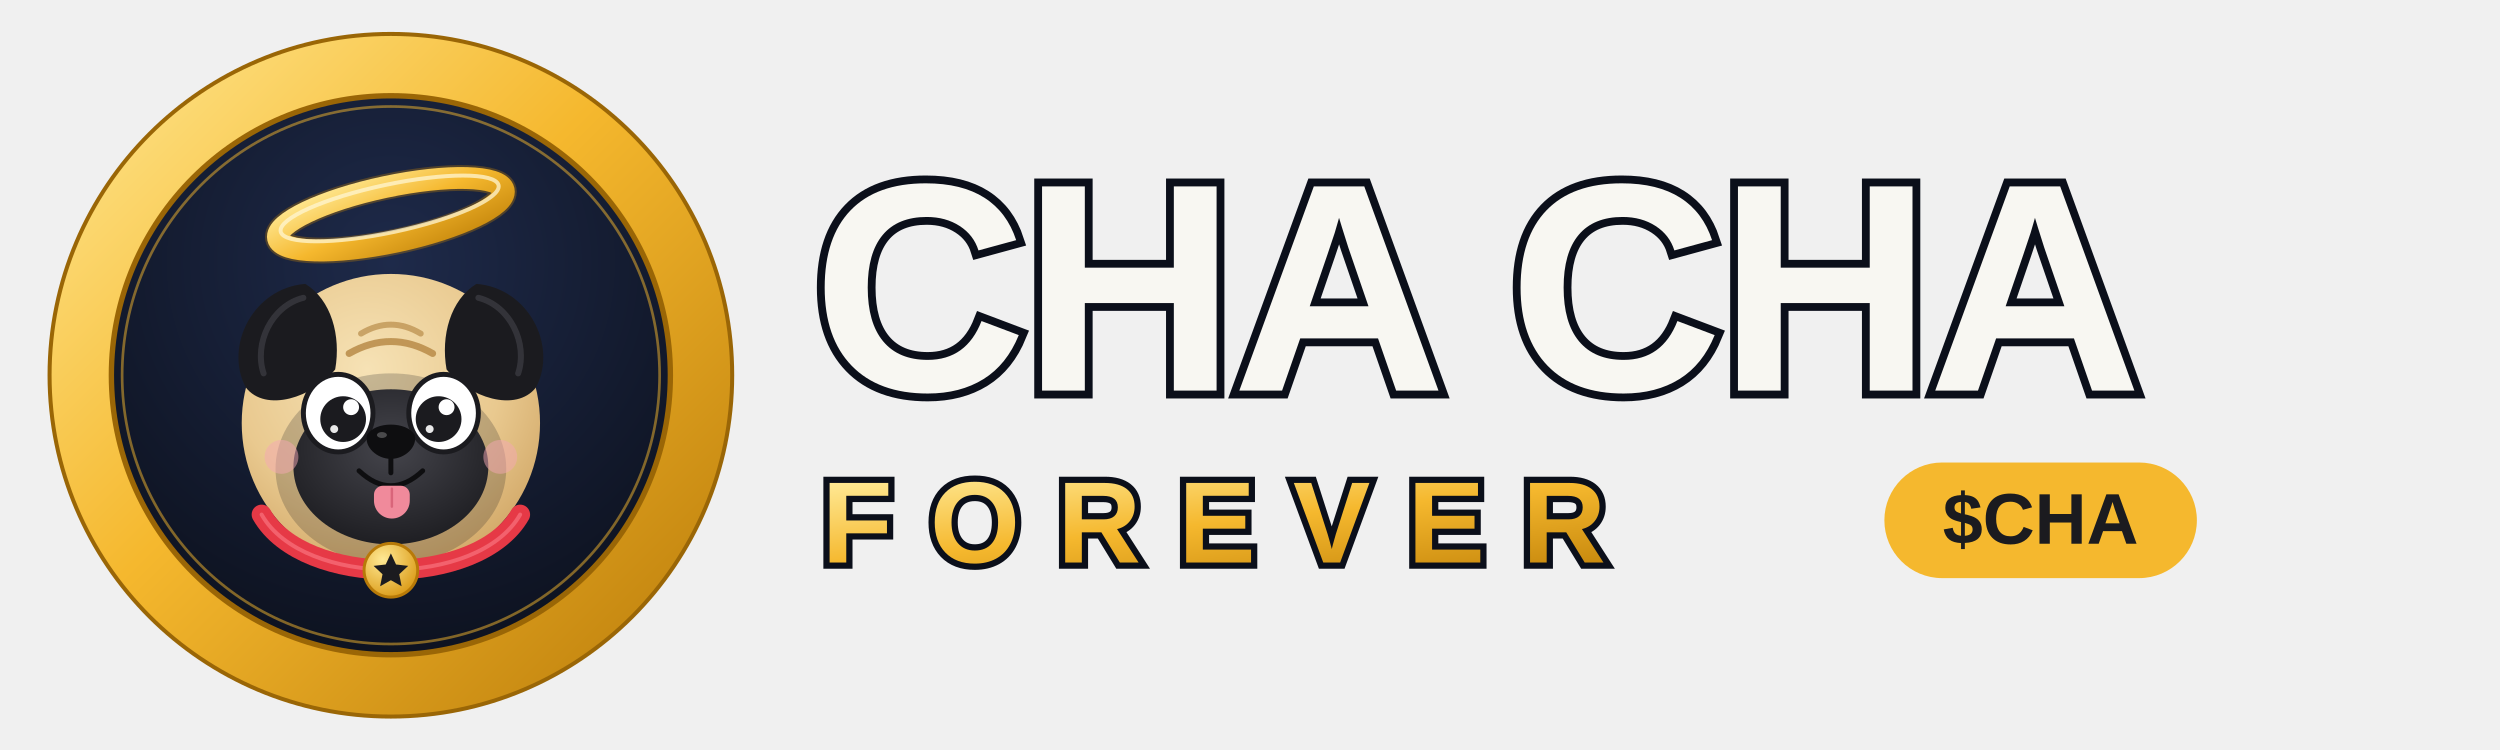
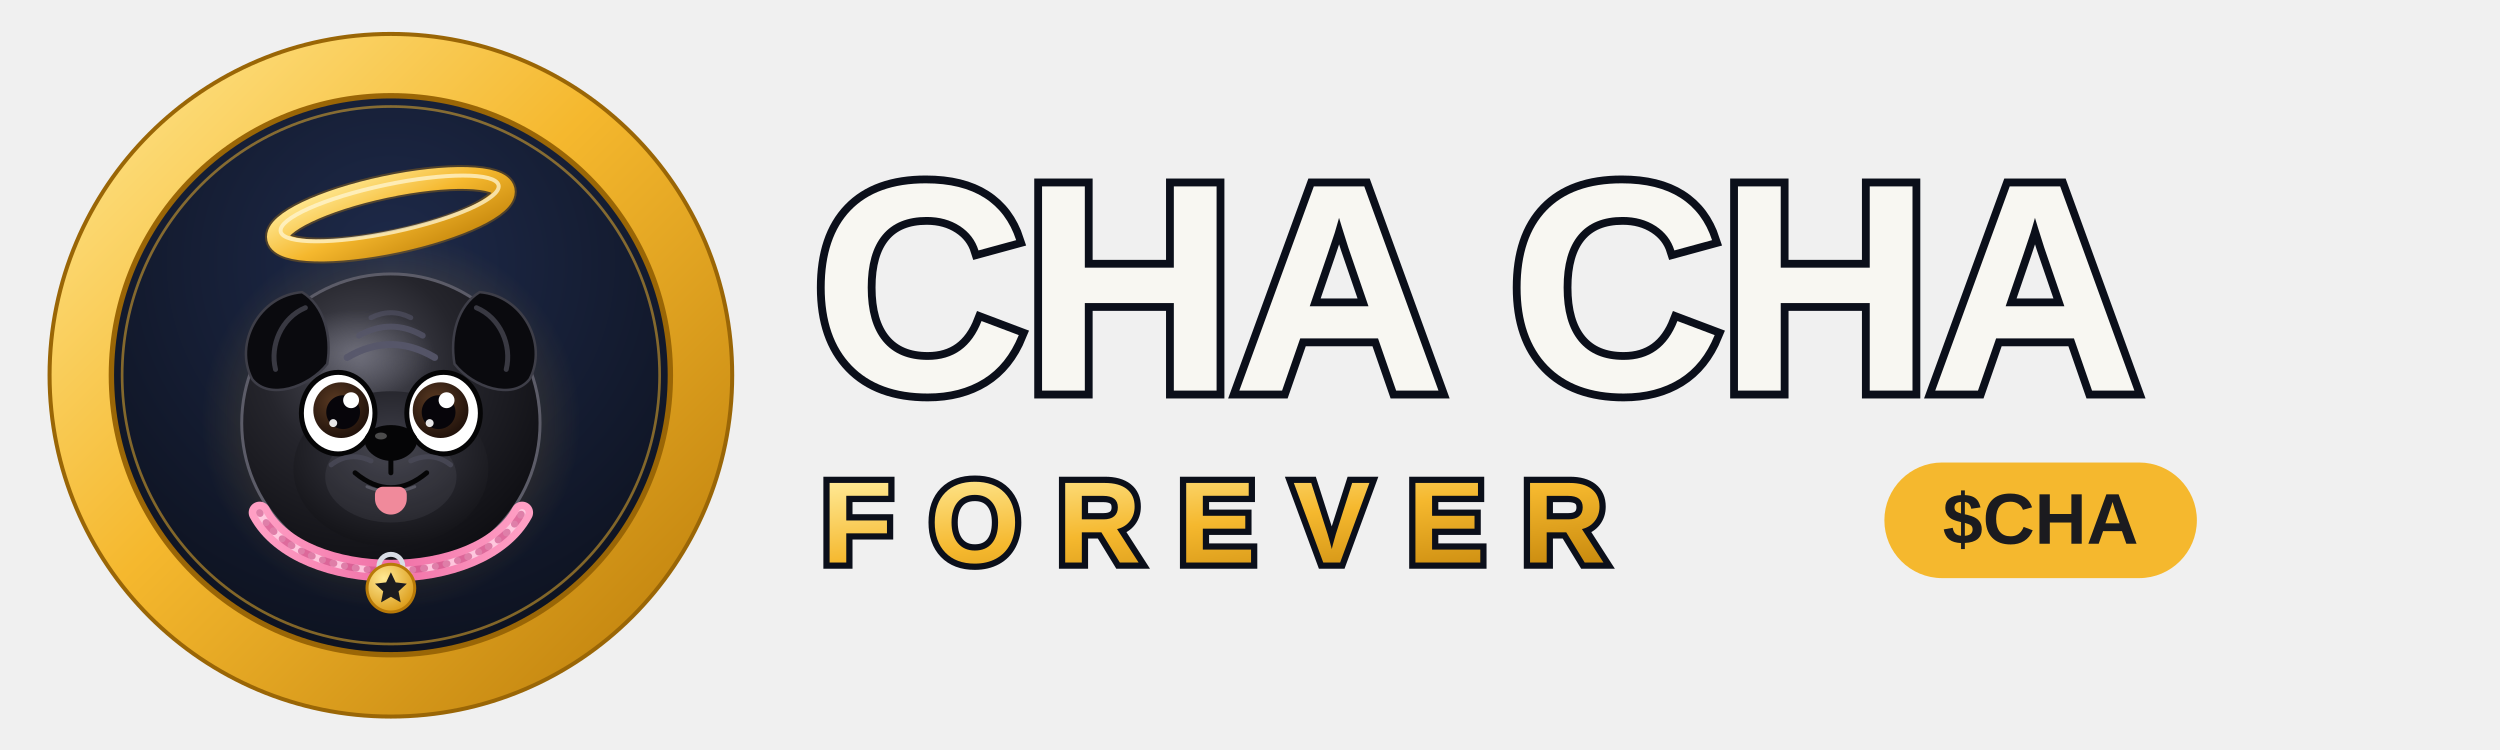
<svg xmlns="http://www.w3.org/2000/svg" viewBox="0 0 1600 480" width="1600" height="480" role="img" aria-label="Cha Cha Forever lockup">
  <defs>
-     <radialGradient id="fur" cx="42%" cy="32%" r="75%">
-       <stop offset="0" stop-color="#F6E2B5" />
-       <stop offset="0.6" stop-color="#E9C98F" />
-       <stop offset="1" stop-color="#CFA463" />
+     <radialGradient id="furB" cx="40%" cy="30%" r="78%">
+       <stop offset="0" stop-color="#4E4E58" />
+       <stop offset="0.42" stop-color="#25252C" />
+       <stop offset="1" stop-color="#0B0B0F" />
+     </radialGradient>
+     <radialGradient id="sheen" cx="50%" cy="50%" r="50%">
+       <stop offset="0" stop-color="#8A8A98" stop-opacity="0.55" />
+       <stop offset="1" stop-color="#8A8A98" stop-opacity="0" />
+     </radialGradient>
+     <radialGradient id="muzzleB" cx="50%" cy="35%" r="70%">
+       <stop offset="0" stop-color="#3E3E48" />
+       <stop offset="1" stop-color="#101014" />
    </radialGradient>
    <linearGradient id="halo" x1="0" y1="0" x2="1" y2="1">
      <stop offset="0" stop-color="#FFE994" />
      <stop offset="0.5" stop-color="#F5B82E" />
      <stop offset="1" stop-color="#C98A0E" />
    </linearGradient>
-     <radialGradient id="mask" cx="50%" cy="38%" r="68%">
-       <stop offset="0" stop-color="#45454C" />
-       <stop offset="1" stop-color="#1B1B1F" />
-     </radialGradient>
+     <linearGradient id="collarPink" x1="0" y1="0" x2="1" y2="0">
+       <stop offset="0" stop-color="#FF9FC4" />
+       <stop offset="0.5" stop-color="#F06FA6" />
+       <stop offset="1" stop-color="#FF9FC4" />
+     </linearGradient>
    <radialGradient id="tag" cx="35%" cy="30%" r="80%">
      <stop offset="0" stop-color="#FFE994" />
      <stop offset="1" stop-color="#D9960F" />
+     </radialGradient>
+     <radialGradient id="iris" cx="40%" cy="35%" r="70%">
+       <stop offset="0" stop-color="#5A3A22" />
+       <stop offset="1" stop-color="#1E100A" />
    </radialGradient>
    <linearGradient id="rim" x1="0" y1="0" x2="1" y2="1">
      <stop offset="0" stop-color="#FFE994" />
      <stop offset="0.45" stop-color="#F5B82E" />
      <stop offset="1" stop-color="#B87A08" />
    </linearGradient>
    <radialGradient id="face" cx="50%" cy="30%" r="80%">
      <stop offset="0" stop-color="#1E2A4A" />
      <stop offset="1" stop-color="#0B0F1A" />
    </radialGradient>
    <radialGradient id="night" cx="50%" cy="0%" r="90%">
      <stop offset="0" stop-color="#1E2A4A" />
      <stop offset="1" stop-color="#0B0F1A" />
    </radialGradient>
+     <radialGradient id="sky" cx="50%" cy="20%" r="85%">
+       <stop offset="0" stop-color="#DDF1FF" />
+       <stop offset="0.6" stop-color="#9ED3FF" />
+       <stop offset="1" stop-color="#5FA9E8" />
+     </radialGradient>
+     <radialGradient id="glow" cx="50%" cy="50%" r="50%">
+       <stop offset="0" stop-color="#F5B82E" stop-opacity="0.55" />
+       <stop offset="0.55" stop-color="#F5B82E" stop-opacity="0.18" />
+       <stop offset="1" stop-color="#F5B82E" stop-opacity="0" />
+     </radialGradient>
+     <path id="rimPath" d="M256,256 m-230,0 a230,230 0 1,1 460,0 a230,230 0 1,1 -460,0" />
  </defs>
  <g transform="translate(30 20) scale(0.86)">
    <circle cx="256" cy="256" r="254" fill="url(#rim)" />
    <circle cx="256" cy="256" r="254" fill="none" stroke="#9A6606" stroke-width="3" />
    <circle cx="256" cy="256" r="208" fill="url(#face)" stroke="#9A6606" stroke-width="4" />
    <circle cx="256" cy="256" r="200" fill="none" stroke="#F5B82E" stroke-width="2" opacity="0.5" />
-     <g transform="translate(256 262) scale(0.74) translate(-256 -262)">
+     <g transform="translate(66.56 68.12) scale(0.74)">
+       <circle cx="256" cy="300" r="190" fill="url(#glow)" />
      <g transform="rotate(-12 256 92)">
        <ellipse cx="256" cy="92" rx="116" ry="28" fill="none" stroke="#B87A08" stroke-width="26" opacity="0.35" />
        <ellipse cx="256" cy="92" rx="116" ry="28" fill="none" stroke="url(#halo)" stroke-width="22" />
        <ellipse cx="256" cy="86" rx="112" ry="24" fill="none" stroke="#FFF6D1" stroke-width="4" opacity="0.75" />
      </g>
-       <circle cx="256" cy="302" r="150" fill="url(#fur)" />
-       <ellipse cx="256" cy="348" rx="116" ry="96" fill="#1B1B1F" opacity="0.22" />
-       <ellipse cx="256" cy="346" rx="98" ry="78" fill="url(#mask)" />
-       <path d="M170 162 C 118 166, 88 224, 110 266 C 130 292, 178 276, 200 248 C 206 214, 196 178, 170 162 Z" fill="#1B1B1F" />
-       <path d="M342 162 C 394 166, 424 224, 402 266 C 382 292, 334 276, 312 248 C 306 214, 316 178, 342 162 Z" fill="#1B1B1F" />
-       <path d="M168 176 C 136 184, 118 222, 128 252" fill="none" stroke="#3A3A40" stroke-width="6" stroke-linecap="round" opacity="0.8" />
-       <path d="M344 176 C 376 184, 394 222, 384 252" fill="none" stroke="#3A3A40" stroke-width="6" stroke-linecap="round" opacity="0.8" />
-       <path d="M214 232 q 42 -24 84 0" fill="none" stroke="#B88B48" stroke-width="7" stroke-linecap="round" opacity="0.85" />
-       <path d="M226 212 q 30 -18 60 0" fill="none" stroke="#B88B48" stroke-width="6" stroke-linecap="round" opacity="0.7" />
+       <circle cx="256" cy="302" r="150" fill="url(#furB)" stroke="#5C5C68" stroke-width="3" />
+       <ellipse cx="222" cy="232" rx="78" ry="44" fill="url(#sheen)" />
+       <ellipse cx="256" cy="348" rx="98" ry="78" fill="url(#muzzleB)" />
+       <ellipse cx="256" cy="356" rx="66" ry="46" fill="#6A6A78" opacity="0.16" />
+       <g transform="translate(150 214) scale(0.84) translate(-150 -214)">
+         <path d="M170 162 C 118 166, 88 224, 110 266 C 130 292, 178 276, 200 248 C 206 214, 196 178, 170 162 Z" fill="#0A0A0E" stroke="#3E3E48" stroke-width="3" />
+       </g>
+       <g transform="translate(362 214) scale(0.84) translate(-362 -214)">
+         <path d="M342 162 C 394 166, 424 224, 402 266 C 382 292, 334 276, 312 248 C 306 214, 316 178, 342 162 Z" fill="#0A0A0E" stroke="#3E3E48" stroke-width="3" />
+       </g>
+       <path d="M170 186 C 146 196, 134 224, 140 248" fill="none" stroke="#3E3E48" stroke-width="5" stroke-linecap="round" opacity="0.9" />
+       <path d="M342 186 C 366 196, 378 224, 372 248" fill="none" stroke="#3E3E48" stroke-width="5" stroke-linecap="round" opacity="0.9" />
+       <path d="M212 236 q 44 -26 88 0" fill="none" stroke="#56566A" stroke-width="7" stroke-linecap="round" opacity="0.9" />
+       <path d="M224 214 q 32 -18 64 0" fill="none" stroke="#56566A" stroke-width="6" stroke-linecap="round" opacity="0.75" />
+       <path d="M236 196 q 20 -10 40 0" fill="none" stroke="#56566A" stroke-width="5" stroke-linecap="round" opacity="0.55" />
      <g>
-         <ellipse cx="203" cy="292" rx="35" ry="39" fill="#FFFFFF" stroke="#1B1B1F" stroke-width="5" />
-         <circle cx="208" cy="298" r="23" fill="#1B1B1F" />
-         <circle cx="216" cy="286" r="8" fill="#FFFFFF" />
-         <circle cx="199" cy="308" r="4" fill="#FFFFFF" opacity="0.9" />
+         <ellipse cx="203" cy="292" rx="37" ry="41" fill="#FFFFFF" stroke="#050506" stroke-width="5" />
+         <circle cx="206" cy="289" r="28" fill="url(#iris)" />
+         <circle cx="208" cy="291" r="17" fill="#07050A" />
+         <circle cx="216" cy="279" r="8" fill="#FFFFFF" />
+         <circle cx="198" cy="302" r="4" fill="#FFFFFF" opacity="0.9" />
      </g>
      <g>
-         <ellipse cx="309" cy="292" rx="35" ry="39" fill="#FFFFFF" stroke="#1B1B1F" stroke-width="5" />
-         <circle cx="304" cy="298" r="23" fill="#1B1B1F" />
-         <circle cx="312" cy="286" r="8" fill="#FFFFFF" />
-         <circle cx="295" cy="308" r="4" fill="#FFFFFF" opacity="0.9" />
+         <ellipse cx="309" cy="292" rx="37" ry="41" fill="#FFFFFF" stroke="#050506" stroke-width="5" />
+         <circle cx="306" cy="289" r="28" fill="url(#iris)" />
+         <circle cx="304" cy="291" r="17" fill="#07050A" />
+         <circle cx="312" cy="279" r="8" fill="#FFFFFF" />
+         <circle cx="295" cy="302" r="4" fill="#FFFFFF" opacity="0.9" />
      </g>
-       <circle cx="146" cy="336" r="17" fill="#F4A7B3" opacity="0.5" />
-       <circle cx="366" cy="336" r="17" fill="#F4A7B3" opacity="0.5" />
-       <path d="M232 314 C 240 300, 272 300, 280 314 C 283 326, 270 338, 256 338 C 242 338, 229 326, 232 314 Z" fill="#0E0E10" />
-       <ellipse cx="247" cy="314" rx="5" ry="3" fill="#FFFFFF" opacity="0.25" />
-       <path d="M256 338 v 14" stroke="#0E0E10" stroke-width="5" stroke-linecap="round" />
-       <path d="M224 350 q 32 30 64 0" fill="none" stroke="#0E0E10" stroke-width="5" stroke-linecap="round" />
-       <path d="M248 365 h 18 a 9 9 0 0 1 9 9 v 6 a 18 18 0 0 1 -36 0 v -6 a 9 9 0 0 1 9 -9 z" fill="#F08A9B" />
-       <path d="M257 368 v 18" stroke="#D9657A" stroke-width="2.5" stroke-linecap="round" />
-       <path d="M126 394 C 168 468, 344 468, 386 394" fill="none" stroke="#E63946" stroke-width="20" stroke-linecap="round" />
-       <path d="M126 394 C 168 468, 344 468, 386 394" fill="none" stroke="#FF8A94" stroke-width="4" stroke-linecap="round" opacity="0.5" />
-       <circle cx="256" cy="450" r="27" fill="url(#tag)" stroke="#B87A08" stroke-width="3" />
-       <path d="M256 433 l 5.2 11.2 12.2 1.4 -9 8.4 2.4 12.1 -10.8 -6.1 -10.8 6.1 2.4 -12.1 -9 -8.4 12.2 -1.4 z" fill="#1B1B1F" />
+       <path d="M230 316 C 238 300, 274 300, 282 316 C 285 328, 271 340, 256 340 C 241 340, 227 328, 230 316 Z" fill="#050506" />
+       <ellipse cx="246" cy="315" rx="6" ry="3.5" fill="#FFFFFF" opacity="0.28" />
+       <path d="M196 344 q 18 -14 40 -4" fill="none" stroke="#4A4A58" stroke-width="5" stroke-linecap="round" opacity="0.8" />
+       <path d="M316 344 q -18 -14 -40 -4" fill="none" stroke="#4A4A58" stroke-width="5" stroke-linecap="round" opacity="0.8" />
+       <path d="M256 340 v 12" stroke="#050506" stroke-width="5" stroke-linecap="round" />
+       <path d="M220 352 q 36 30 72 0" fill="none" stroke="#050506" stroke-width="5" stroke-linecap="round" />
+       <path d="M232 366 q 24 10 48 0" fill="none" stroke="#6E6E7C" stroke-width="3" stroke-linecap="round" opacity="0.6" />
+       <path d="M248 366 h 16 a 8 8 0 0 1 8 8 v 4 a 16 16 0 0 1 -32 0 v -4 a 8 8 0 0 1 8 -8 z" fill="#F08A9B" />
+       <path d="M124 392 C 166 470, 346 470, 388 392" fill="none" stroke="url(#collarPink)" stroke-width="22" stroke-linecap="round" />
+       <path d="M124 392 C 166 470, 346 470, 388 392" fill="none" stroke="#FFD1E4" stroke-width="7" stroke-linecap="round" stroke-dasharray="12 11" opacity="0.85" />
+       <path d="M124 392 C 166 470, 346 470, 388 392" fill="none" stroke="#C94F86" stroke-width="7" stroke-linecap="round" stroke-dasharray="12 11" stroke-dashoffset="11" opacity="0.6" />
+       <circle cx="256" cy="446" r="12" fill="none" stroke="#D8DDE5" stroke-width="5" />
+       <circle cx="256" cy="468" r="24" fill="url(#tag)" stroke="#B87A08" stroke-width="3" />
+       <path d="M256 452 l 4.8 10.2 11.2 1.3 -8.3 7.7 2.2 11.1 -9.9 -5.6 -9.9 5.6 2.2 -11.1 -8.3 -7.7 11.2 -1.3 z" fill="#1B1B1F" />
    </g>
  </g>
  <text x="520" y="250" font-family="Fredoka, 'Arial Rounded MT Bold', 'Nunito', 'Segoe UI', Arial, sans-serif" font-weight="700" font-size="190" fill="#F8F7F2" stroke="#0B0F1A" stroke-width="10" paint-order="stroke" letter-spacing="-3">CHA CHA</text>
  <text x="526" y="360" font-family="Fredoka, 'Arial Rounded MT Bold', 'Nunito', 'Segoe UI', Arial, sans-serif" font-weight="600" font-size="74" fill="url(#halo)" stroke="#0B0F1A" stroke-width="8" paint-order="stroke" letter-spacing="24">FOREVER</text>
  <rect x="1206" y="296" width="200" height="74" rx="37" fill="#F5B82E" />
  <text x="1306" y="348" text-anchor="middle" font-family="Fredoka, 'Arial Rounded MT Bold', 'Nunito', 'Segoe UI', Arial, sans-serif" font-weight="700" font-size="46" fill="#1B1B1F">$CHA</text>
</svg>
